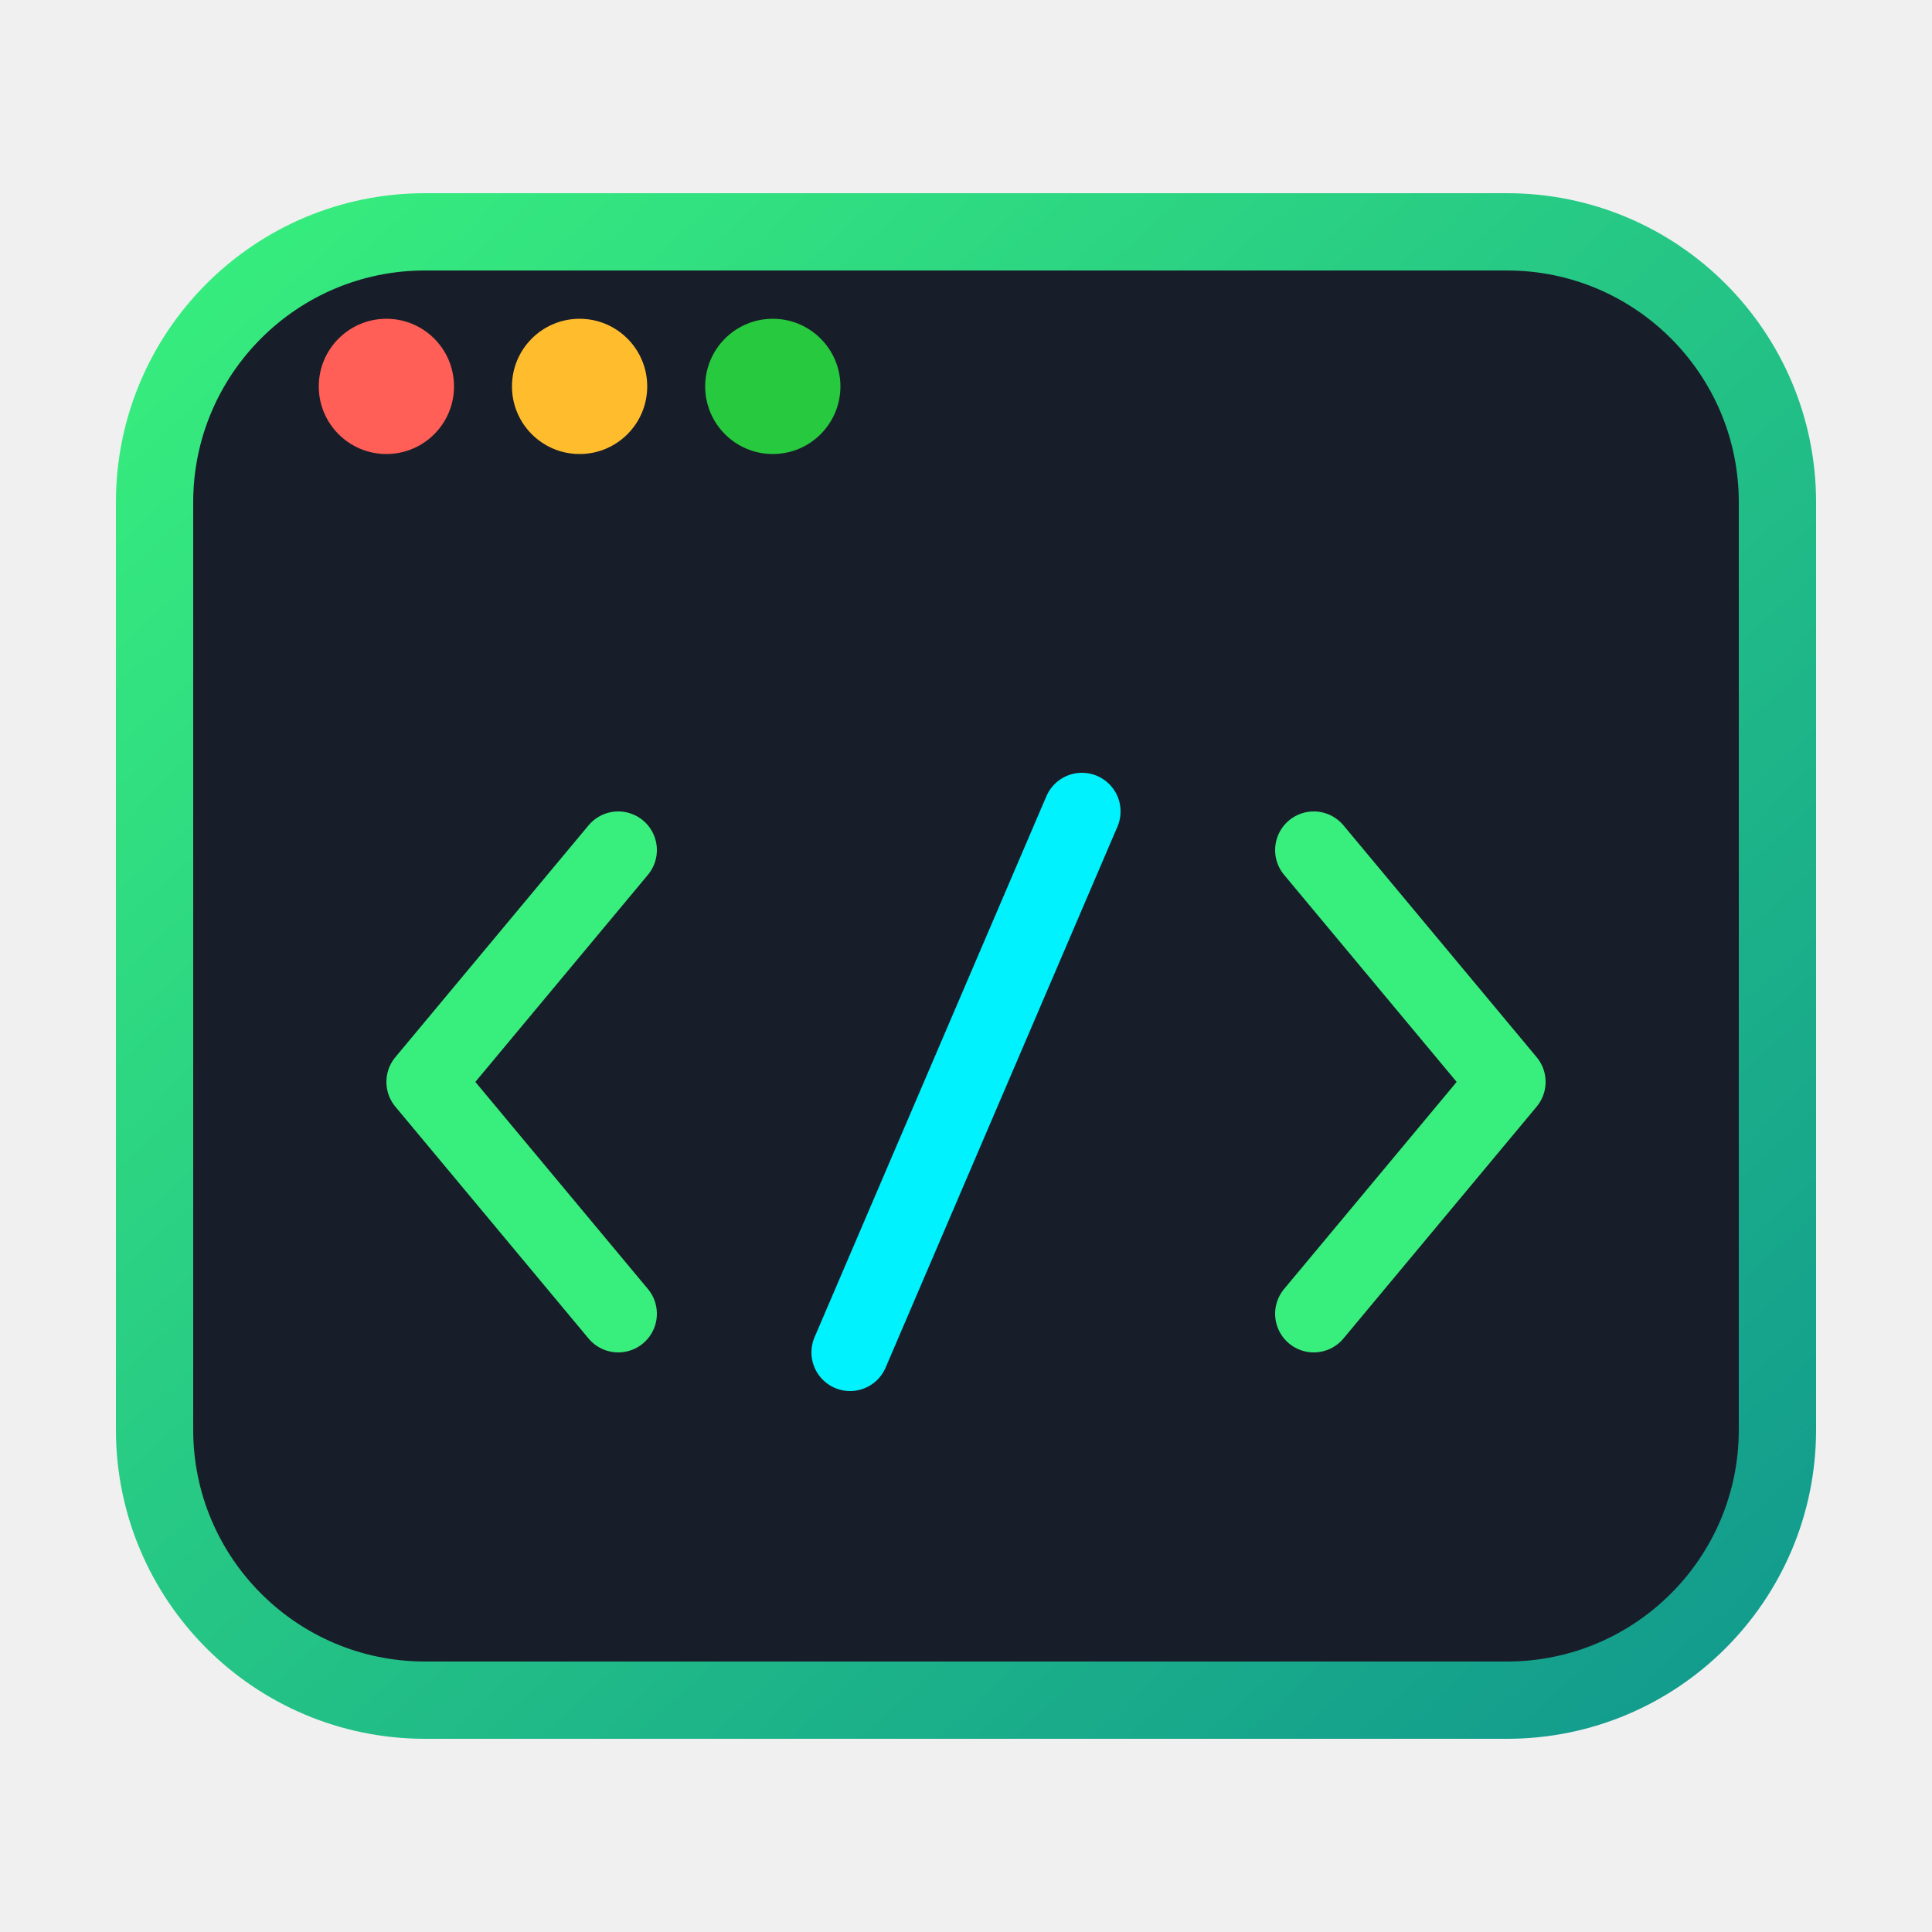
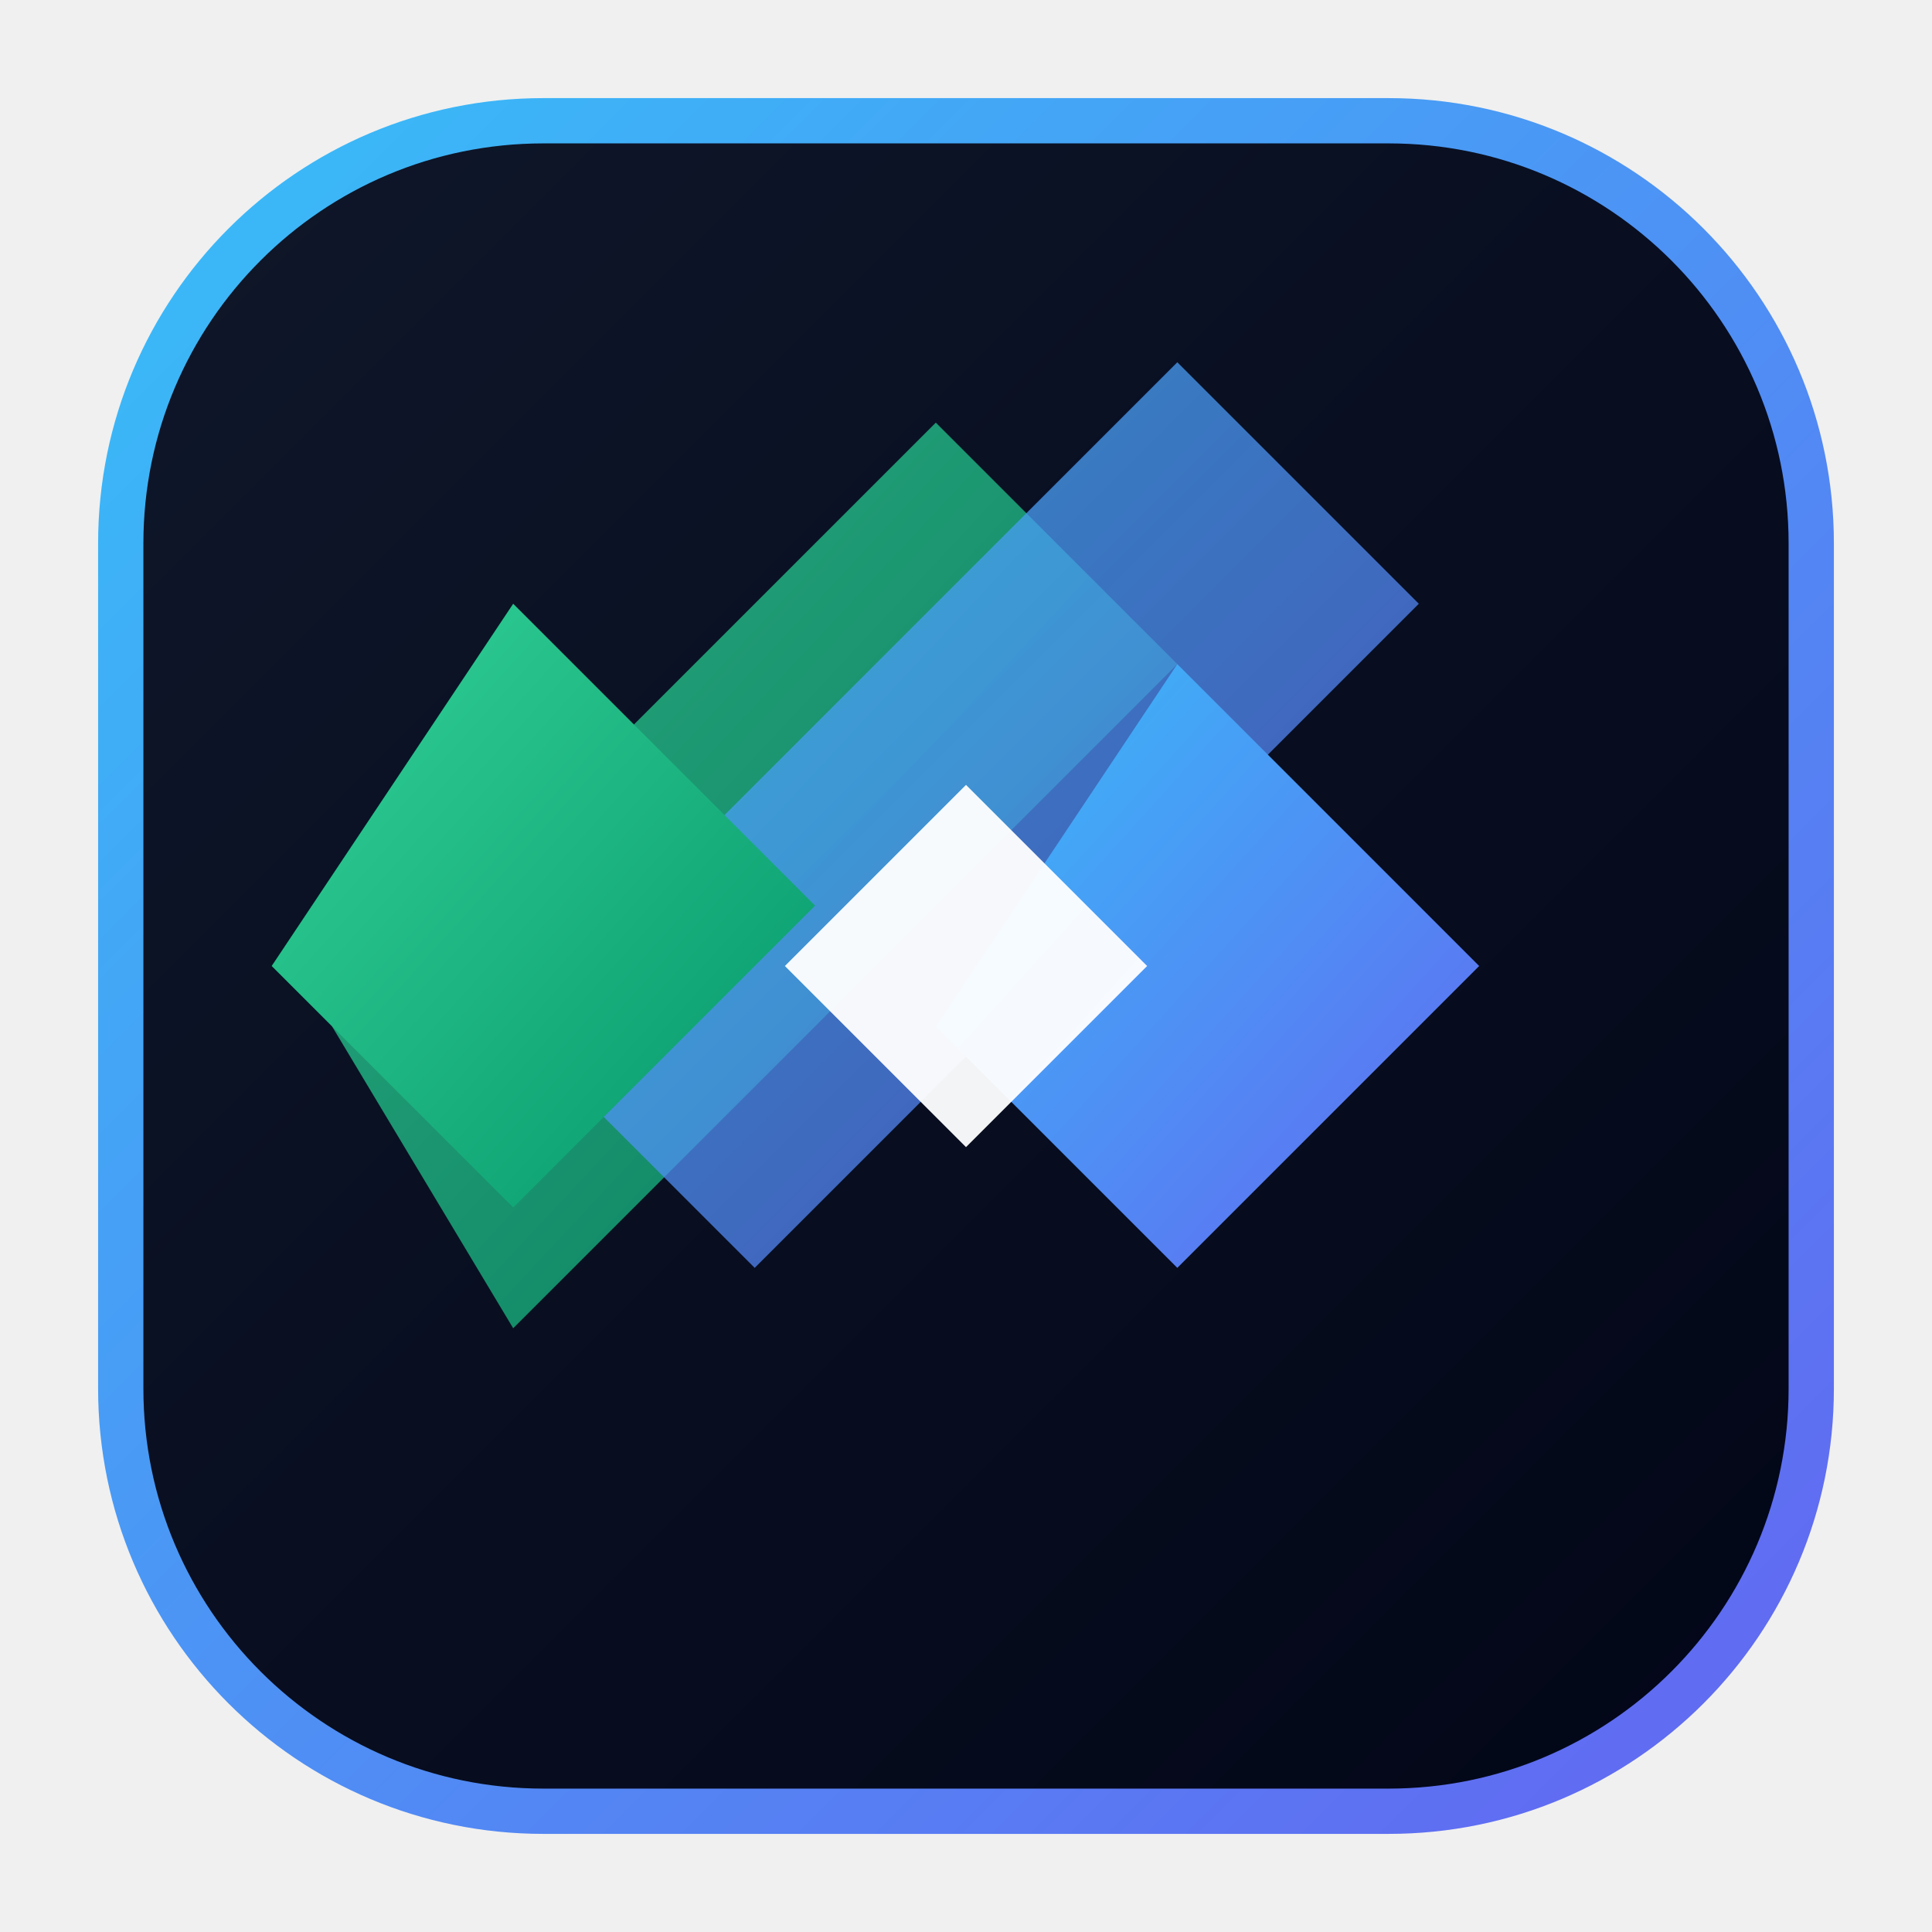
- <svg xmlns="http://www.w3.org/2000/svg" viewBox="0 0 100 100" width="100%" height="100%">
+ <svg xmlns="http://www.w3.org/2000/svg" viewBox="0 0 128 128" width="100%" height="100%">
  <defs>
-     <linearGradient id="ide-grad" x1="0%" y1="0%" x2="100%" y2="100%">
-       <stop offset="0%" stop-color="#38ef7d" />
-       <stop offset="100%" stop-color="#11998e" />
+     <linearGradient id="ide-bg" x1="0%" y1="0%" x2="100%" y2="100%">
+       <stop offset="0%" stop-color="#0f172a" />
+       <stop offset="100%" stop-color="#020617" />
+     </linearGradient>
+     <linearGradient id="ide-blue" x1="0%" y1="0%" x2="100%" y2="100%">
+       <stop offset="0%" stop-color="#38bdf8" />
+       <stop offset="100%" stop-color="#6366f1" />
+     </linearGradient>
+     <linearGradient id="ide-emerald" x1="0%" y1="0%" x2="100%" y2="100%">
+       <stop offset="0%" stop-color="#34d399" />
+       <stop offset="100%" stop-color="#059669" />
    </linearGradient>
  </defs>
-   <rect x="8" y="12" width="84" height="76" rx="14" fill="#181e29" stroke="url(#ide-grad)" stroke-width="4" />
-   <line x1="8" y1="28" x2="92" y2="28" stroke="url(#ide-grad)" stroke-width="2" />
-   <circle cx="20" cy="20" r="3.5" fill="#ff5f56" />
-   <circle cx="30" cy="20" r="3.5" fill="#ffbd2e" />
-   <circle cx="40" cy="20" r="3.5" fill="#27c93f" />
-   <path d="M 32 44 L 22 56 L 32 68" fill="none" stroke="#38ef7d" stroke-width="4" stroke-linecap="round" stroke-linejoin="round" />
-   <path d="M 68 44 L 78 56 L 68 68" fill="none" stroke="#38ef7d" stroke-width="4" stroke-linecap="round" stroke-linejoin="round" />
-   <line x1="56" y1="42" x2="44" y2="70" stroke="#00f2fe" stroke-width="4" stroke-linecap="round" />
+   <rect x="8" y="8" width="112" height="112" rx="28" fill="url(#ide-bg)" stroke="url(#ide-blue)" stroke-width="3" />
+   <path d="M 34 88 L 78 44 L 62 28 L 22 68 Z" fill="url(#ide-emerald)" opacity="0.8" />
+   <path d="M 94 40 L 78 24 L 34 68 L 50 84 Z" fill="url(#ide-blue)" opacity="0.75" />
+   <path d="M 78 44 L 98 64 L 78 84 L 62 68 Z" fill="url(#ide-blue)" />
+   <path d="M 34 40 L 54 60 L 34 80 L 18 64 Z" fill="url(#ide-emerald)" />
+   <polygon points="64,52 76,64 64,76 52,64" fill="#ffffff" opacity="0.95" />
</svg>
